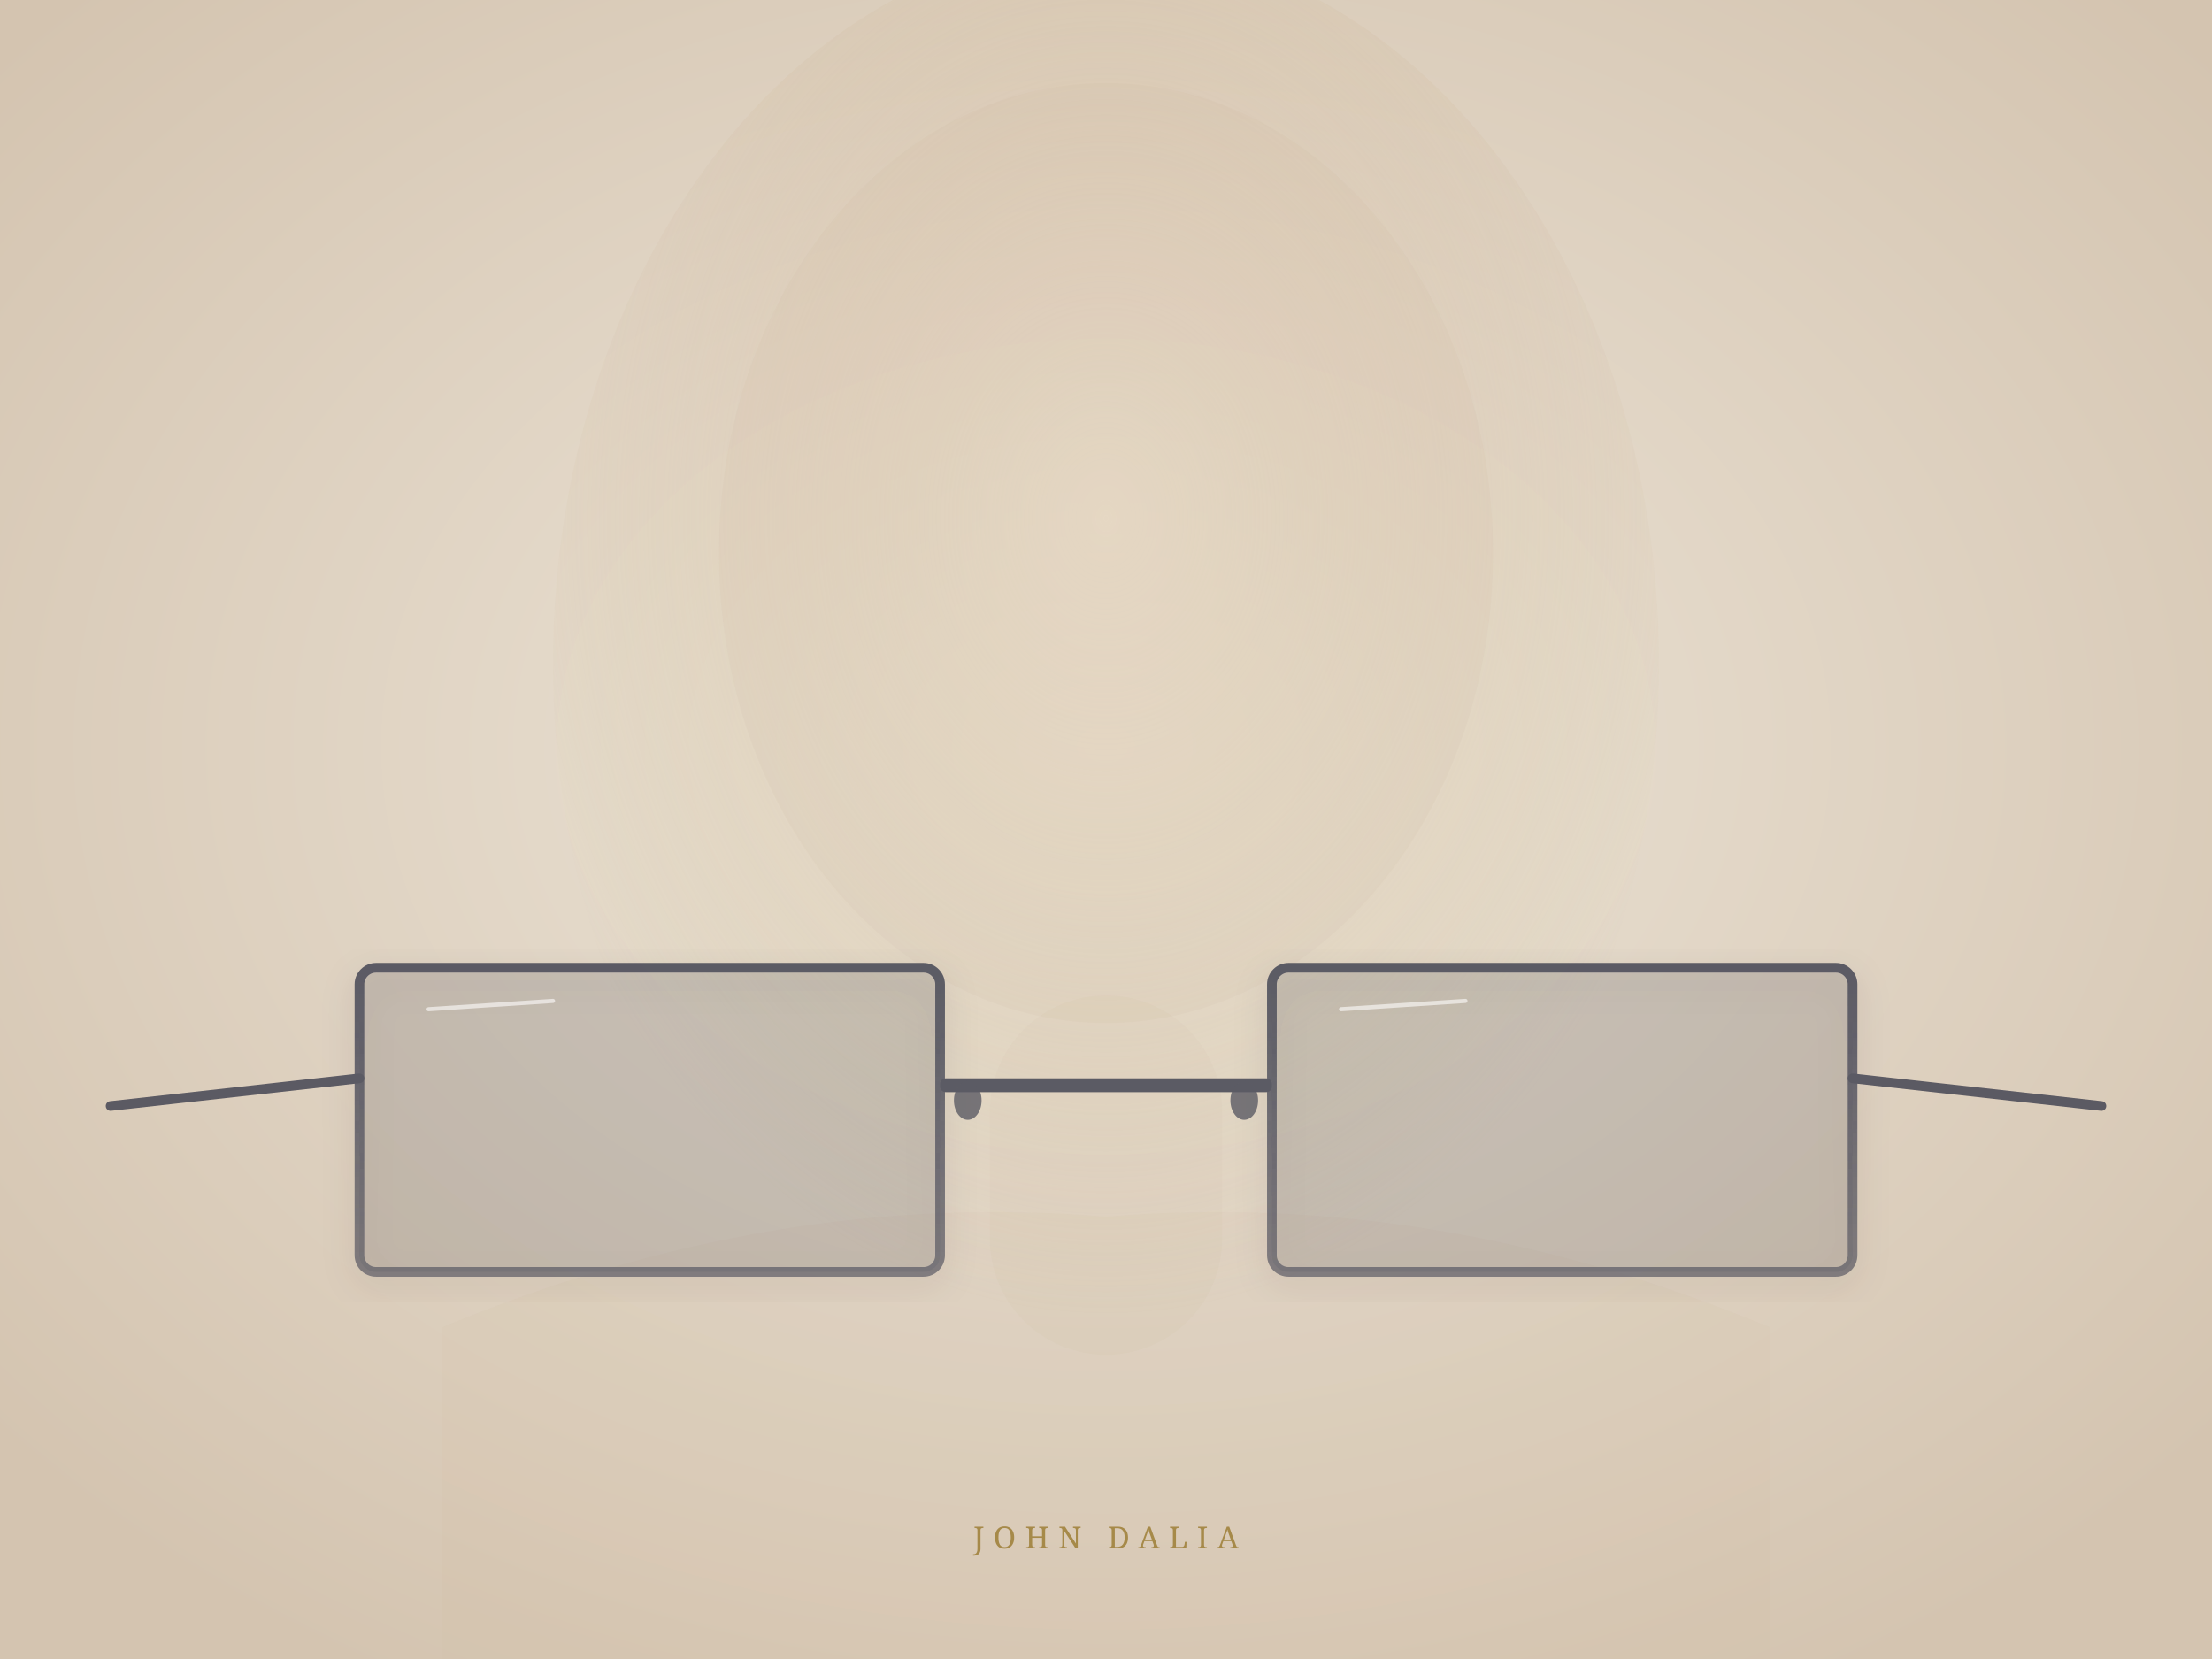
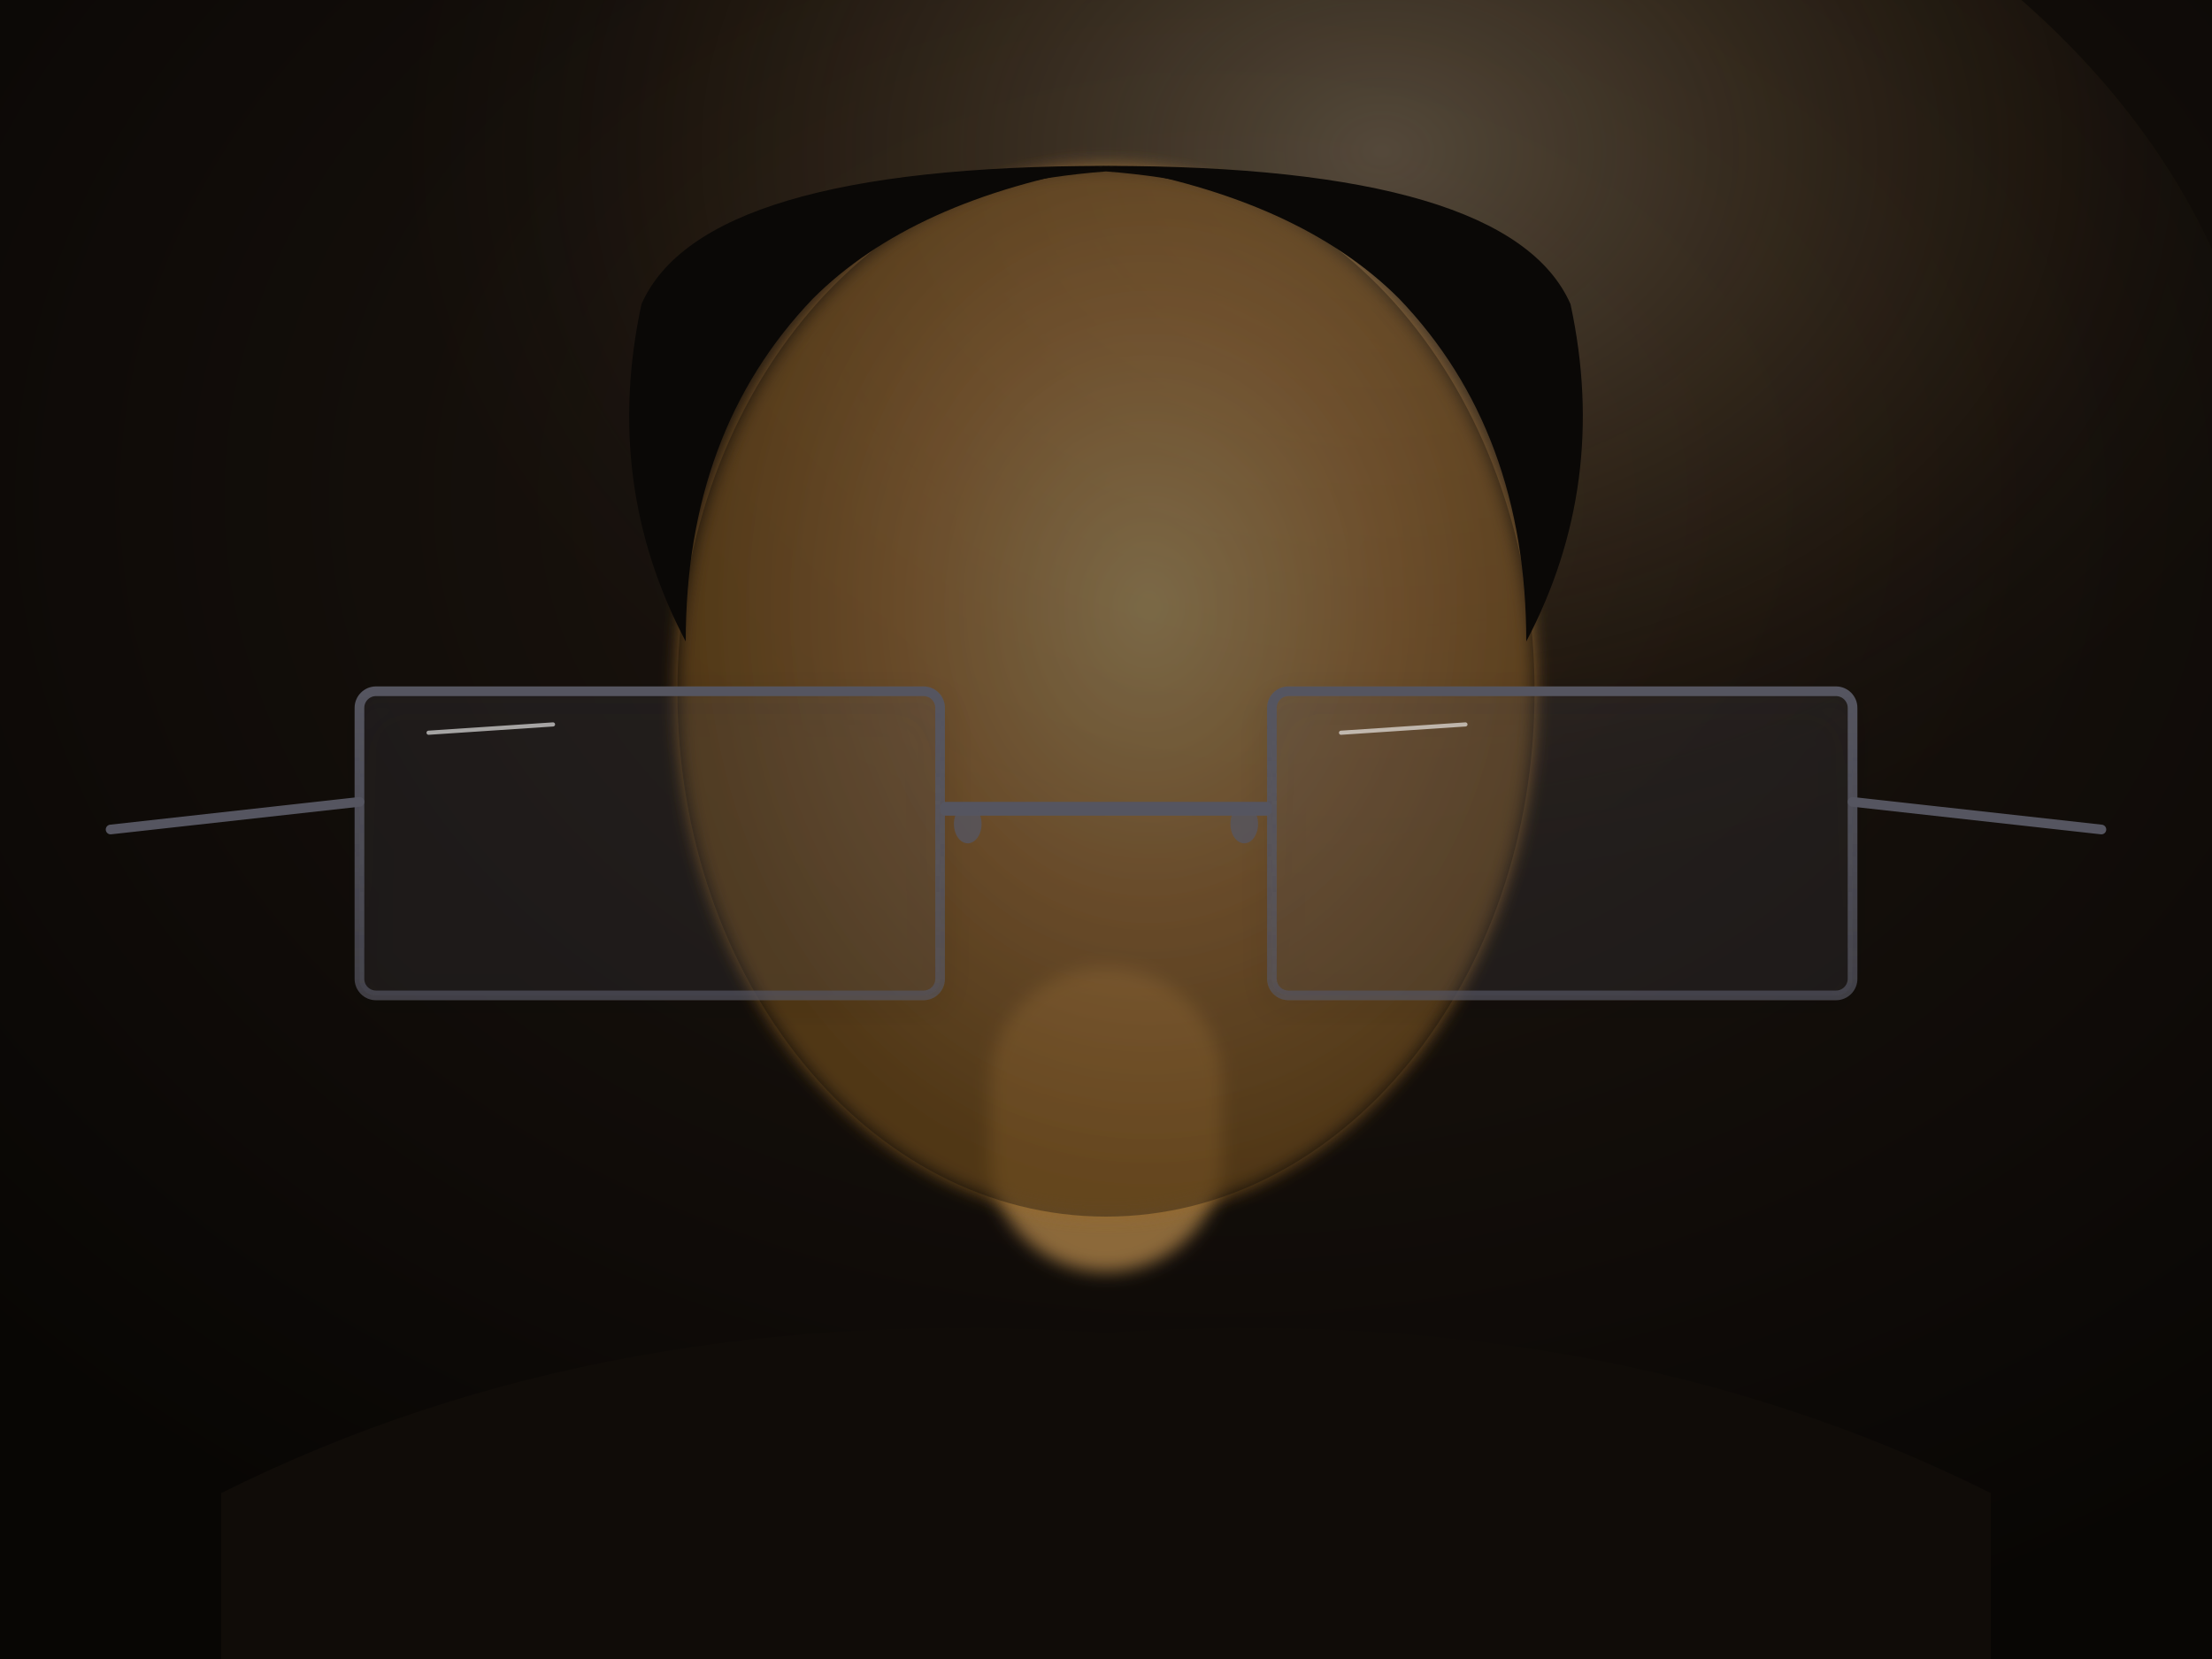
<svg xmlns="http://www.w3.org/2000/svg" viewBox="0 0 800 600" width="800" height="600">
  <defs>
-     <radialGradient id="bg" cx="50%" cy="45%" r="65%">
-       <stop offset="0%" stop-color="#EDE5D8" />
-       <stop offset="100%" stop-color="#D4C4B0" />
+     <radialGradient id="bg" cx="55%" cy="30%" r="75%">
+       <stop offset="0%" stop-color="#1E1610" />
+       <stop offset="100%" stop-color="#080604" />
    </radialGradient>
-     <radialGradient id="face" cx="50%" cy="40%" r="55%">
-       <stop offset="0%" stop-color="#E8D9C5" stop-opacity="0.6" />
-       <stop offset="100%" stop-color="#C4A882" stop-opacity="0" />
+     <radialGradient id="glow" cx="58%" cy="28%" r="50%">
+       <stop offset="0%" stop-color="#F0D8B0" stop-opacity="0.28" />
+       <stop offset="70%" stop-color="#C09050" stop-opacity="0.05" />
+       <stop offset="100%" stop-color="#080604" stop-opacity="0" />
    </radialGradient>
+     <radialGradient id="skinGrad" cx="55%" cy="42%" r="55%">
+       <stop offset="0%" stop-color="#E8C888" />
+       <stop offset="50%" stop-color="#C89050" />
+       <stop offset="100%" stop-color="#986828" />
+     </radialGradient>
+     <filter id="faceSoft" x="-10%" y="-10%" width="120%" height="120%">
+       <feGaussianBlur stdDeviation="3" />
+     </filter>
  </defs>
  <rect width="800" height="600" fill="url(#bg)" />
-   <ellipse cx="400" cy="240" rx="200" ry="260" fill="url(#face)" />
-   <ellipse cx="400" cy="200" rx="140" ry="170" fill="#C9B49A" opacity="0.12" />
-   <rect x="358" y="360" width="84" height="130" rx="42" fill="#C9B49A" opacity="0.10" />
-   <path d="M 160,480 Q 280,430 400,440 Q 520,430 640,480 L 640,600 L 160,600 Z" fill="#C9B49A" opacity="0.10" />
-   <g transform="translate(0, 80)">
+   <ellipse cx="440" cy="180" rx="380" ry="280" fill="url(#glow)" />
+   <path d="M 80,540 Q 220,470 400,482 Q 580,470 720,540 L 720,600 L 80,600 Z" fill="#100C08" />
+   <rect x="358" y="350" width="84" height="110" rx="42" fill="#C09050" filter="url(#faceSoft)" opacity="0.7" />
+   <ellipse cx="400" cy="250" rx="155" ry="190" fill="url(#skinGrad)" filter="url(#faceSoft)" opacity="0.75" />
+   <ellipse cx="400" cy="250" rx="155" ry="190" fill="#080604" opacity="0.35" style="transform-origin: left center" />
+   <path d="M 250,180 Q 235,80 400,60 Q 565,80 550,180 Q 520,100 480,80 Q 440,65 400,62 Q 360,65 320,80 Q 276,100 250,180 Z" fill="#0C0906" />
+   <path d="M 248,232 Q 218,175 232,110 Q 254,60 400,60 Q 330,72 294,108 Q 248,156 248,232 Z" fill="#0A0806" />
+   <path d="M 552,232 Q 582,175 568,110 Q 546,60 400,60 Q 470,72 506,108 Q 552,156 552,232 Z" fill="#0A0806" />
+   <g transform="translate(0, -20)">
    <defs>
      <linearGradient id="lg" x1="0" y1="0" x2="0" y2="1">
        <stop offset="0%" stop-color="#555560" stop-opacity="1" />
        <stop offset="100%" stop-color="#555560" stop-opacity="0.7" />
      </linearGradient>
      <filter id="sh">
        <feDropShadow dx="0" dy="4" stdDeviation="6" flood-opacity="0.15" />
      </filter>
    </defs>
    <rect x="130" y="270" width="210" height="110" rx="6" ry="6" fill="rgba(85,85,96,0.18)" stroke="url(#lg)" stroke-width="3.5" filter="url(#sh)" />
    <rect x="460" y="270" width="210" height="110" rx="6" ry="6" fill="rgba(85,85,96,0.18)" stroke="url(#lg)" stroke-width="3.5" filter="url(#sh)" />
    <rect x="340" y="310" width="120" height="5" rx="2" fill="#555560" />
    <line x1="130" y1="310" x2="40" y2="320" stroke="#555560" stroke-width="3.5" stroke-linecap="round" />
    <line x1="670" y1="310" x2="760" y2="320" stroke="#555560" stroke-width="3.5" stroke-linecap="round" />
    <ellipse cx="350" cy="318" rx="5" ry="7" fill="#555560" opacity="0.8" />
    <ellipse cx="450" cy="318" rx="5" ry="7" fill="#555560" opacity="0.8" />
    <line x1="155" y1="285" x2="200" y2="282" stroke="white" stroke-width="1.5" stroke-opacity="0.6" stroke-linecap="round" />
    <line x1="485" y1="285" x2="530" y2="282" stroke="white" stroke-width="1.5" stroke-opacity="0.6" stroke-linecap="round" />
  </g>
-   <text x="400" y="560" text-anchor="middle" font-family="Garamond, Georgia, serif" font-size="11" letter-spacing="0.3em" fill="#8B6914" opacity="0.7" font-weight="400">JOHN DALIA</text>
-   <rect width="800" height="600" fill="url(#bg)" opacity="0.04" />
</svg>
